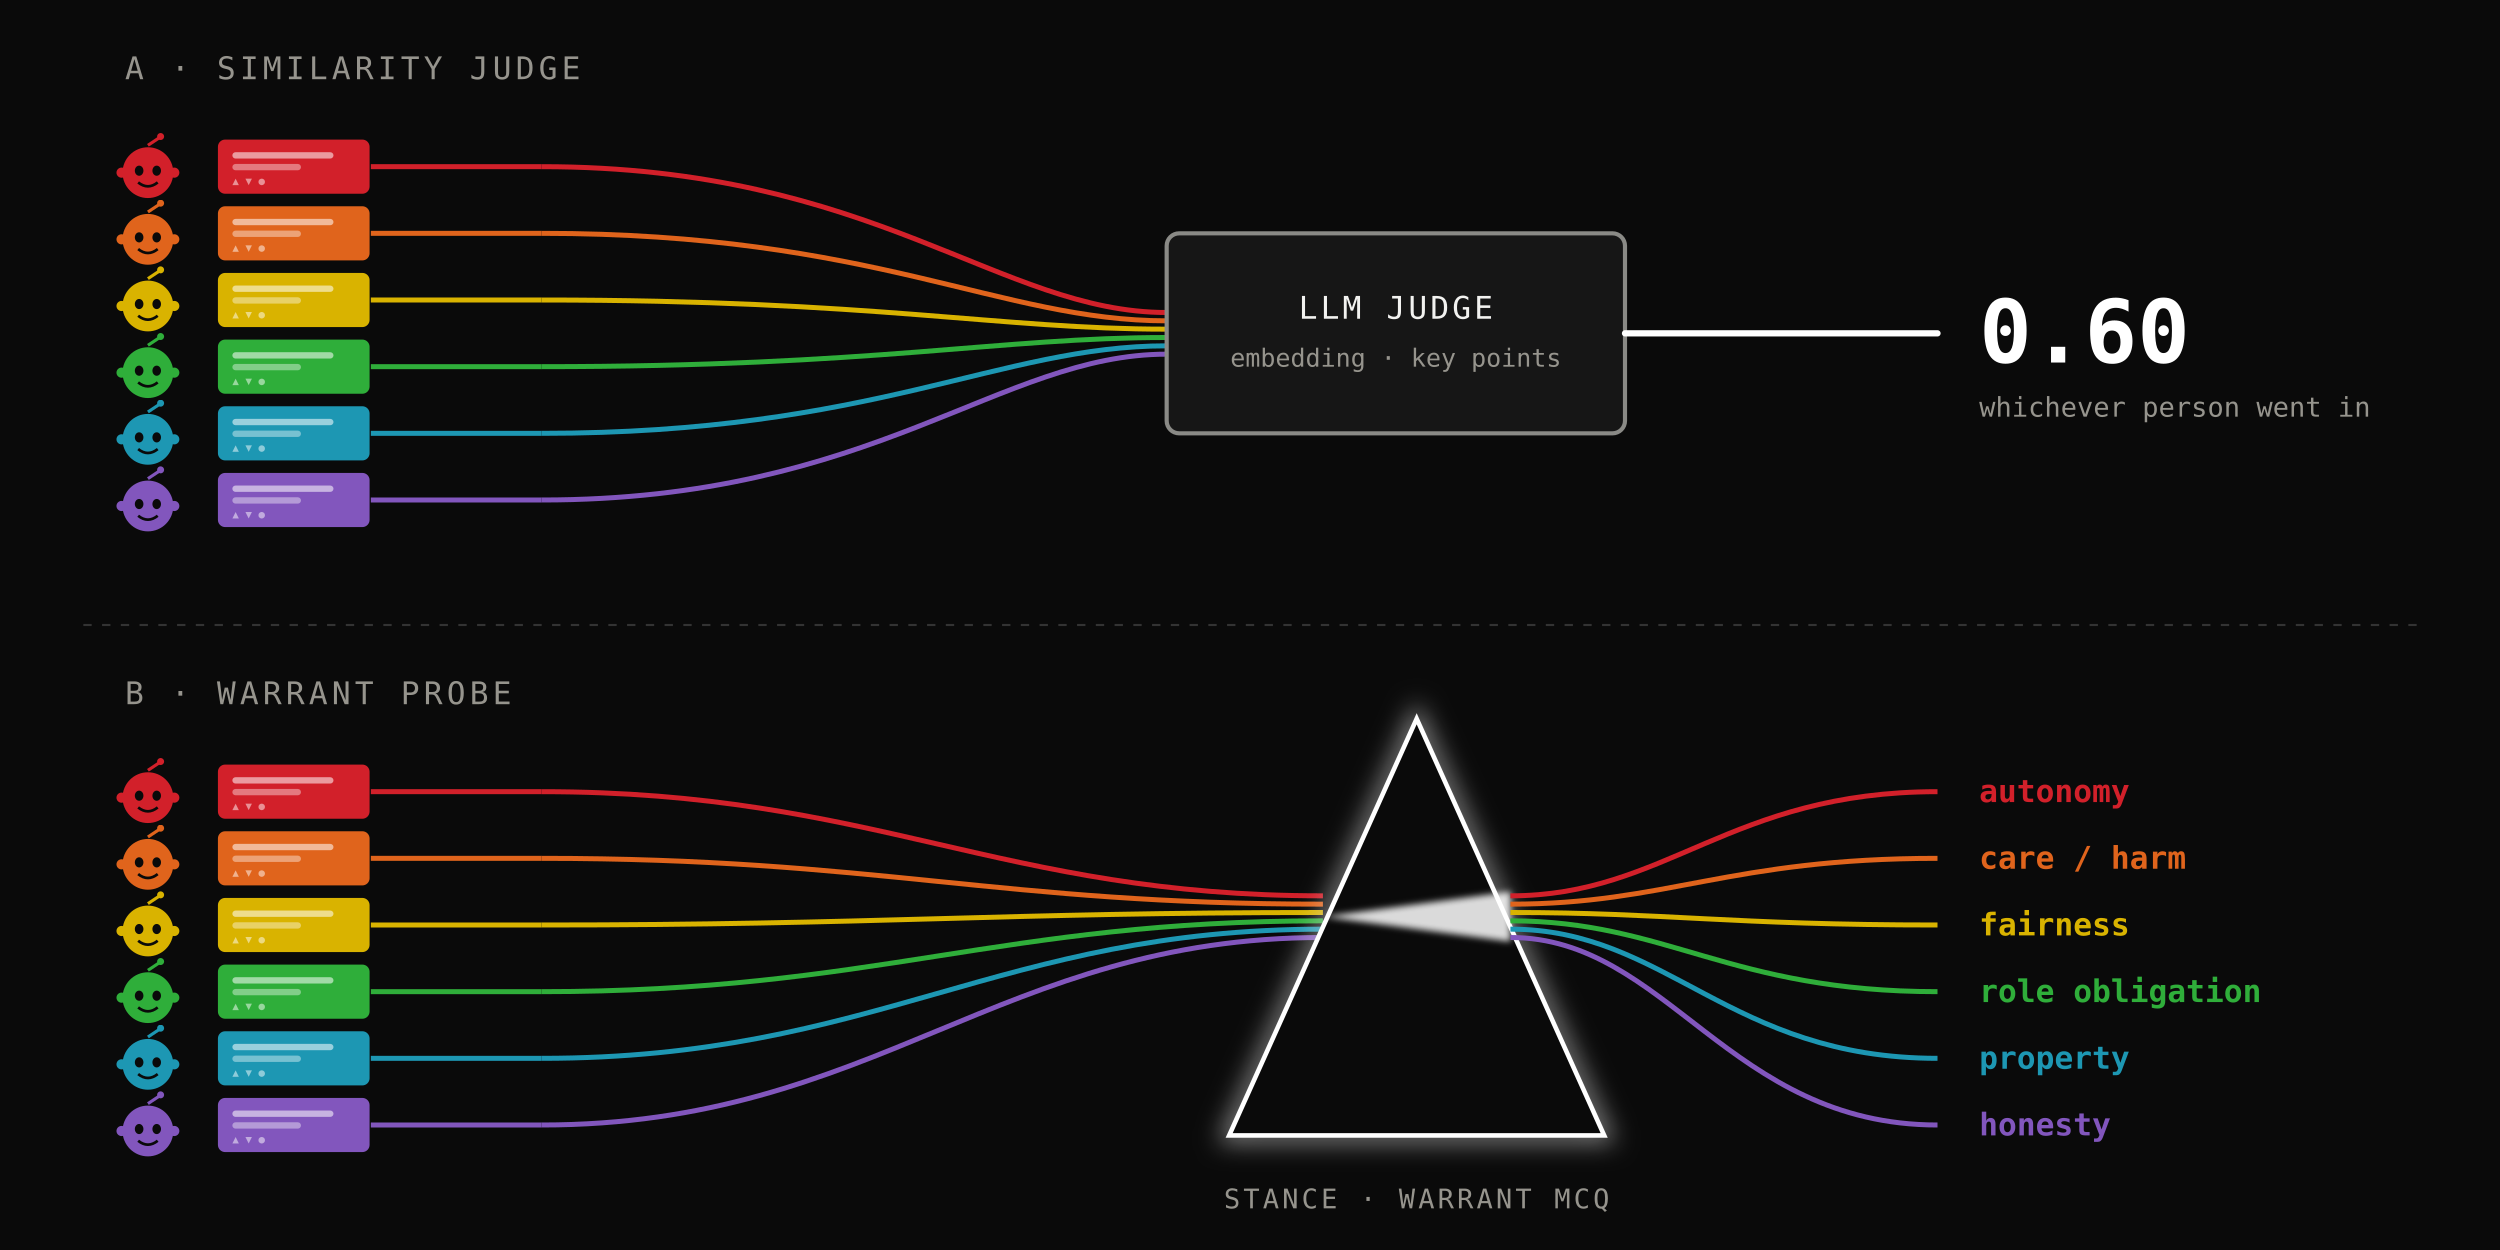
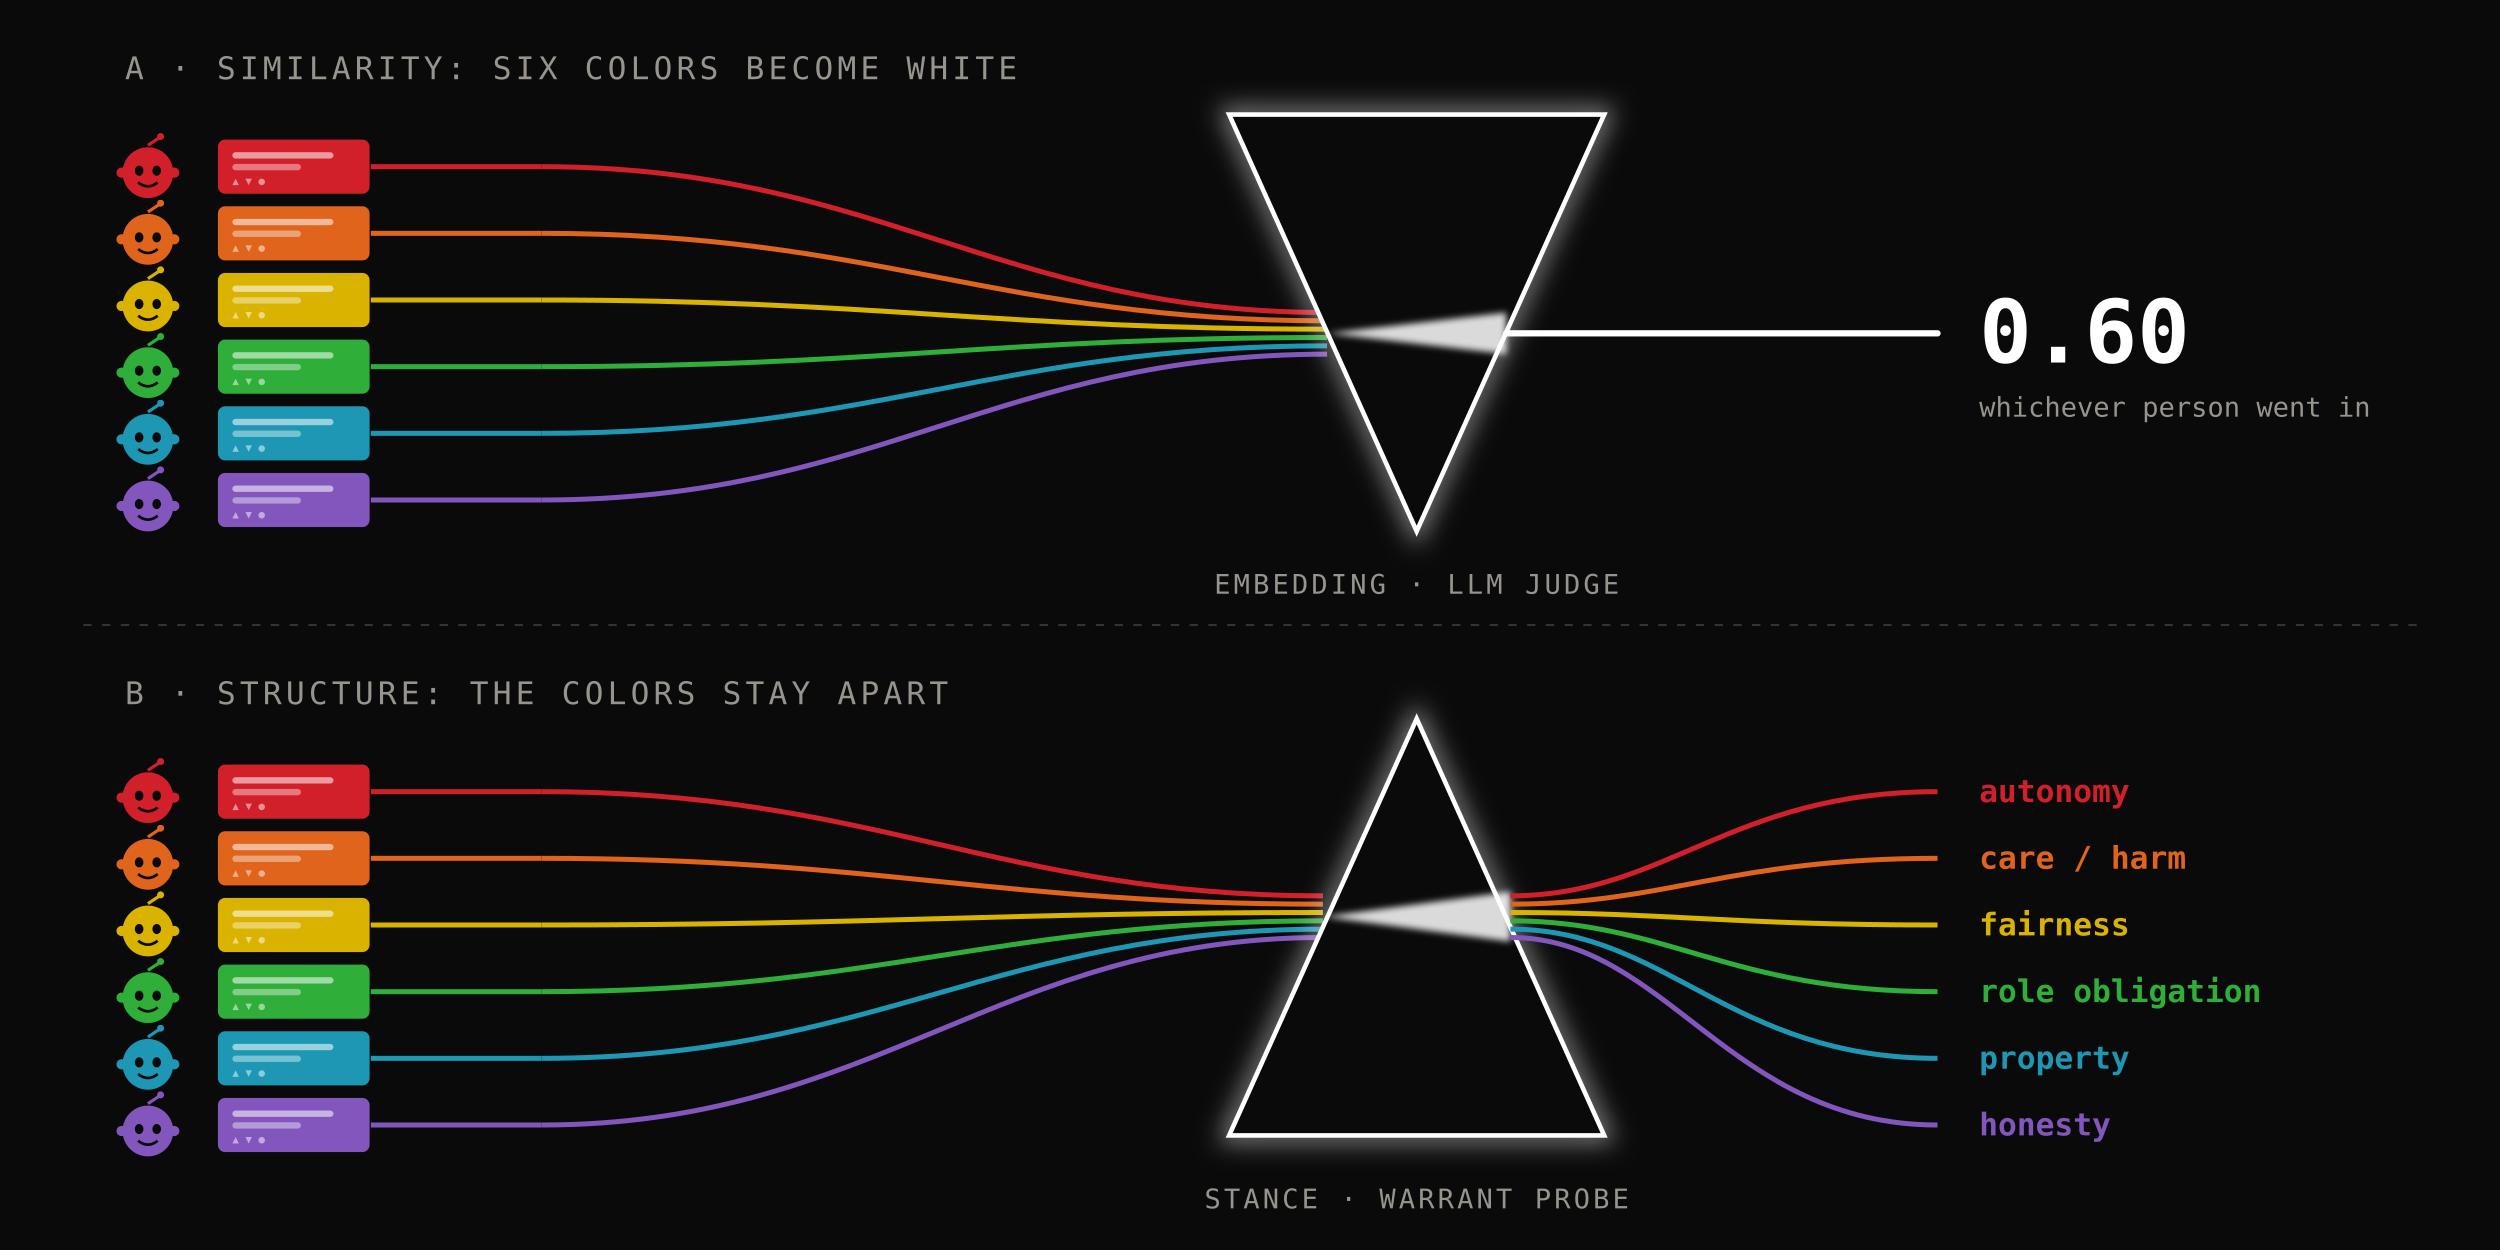
<svg xmlns="http://www.w3.org/2000/svg" viewBox="0 0 1200 600" font-family="Inconsolata, ui-monospace, monospace">
  <defs>
    <filter id="glow" x="-20%" y="-20%" width="140%" height="140%">
      <feGaussianBlur stdDeviation="6" />
    </filter>
    <filter id="soft" x="-20%" y="-20%" width="140%" height="140%">
      <feGaussianBlur stdDeviation="1.5" />
    </filter>
    <symbol id="snoo" viewBox="-16 -20 32 36">
      <line x1="0" y1="-14" x2="6" y2="-18" stroke="currentColor" stroke-width="1.6" />
      <circle cx="6.5" cy="-18.5" r="1.8" fill="currentColor" />
      <circle cx="0" cy="0" r="13" fill="currentColor" />
      <ellipse cx="-4.5" cy="-1" rx="2.2" ry="2.6" fill="#0a0a0a" />
      <ellipse cx="4.5" cy="-1" rx="2.2" ry="2.6" fill="#0a0a0a" />
      <path d="M-5 5 Q0 9 5 5" stroke="#0a0a0a" stroke-width="1.4" fill="none" />
      <circle cx="-13.5" cy="0" r="2.6" fill="currentColor" />
      <circle cx="13.5" cy="0" r="2.6" fill="currentColor" />
    </symbol>
    <symbol id="card" viewBox="0 0 84 30">
      <rect x="0" y="0" width="84" height="30" rx="4" fill="currentColor" />
      <rect x="8" y="7" width="56" height="3.5" rx="1.75" fill="#fff" opacity=".55" />
      <rect x="8" y="13.5" width="38" height="3.5" rx="1.75" fill="#fff" opacity=".4" />
      <text x="8" y="25" font-size="6" fill="#fff" opacity=".5">▲ ▼ ●</text>
    </symbol>
  </defs>
  <rect width="1200" height="600" fill="#0a0a0a" />
  <line x1="40" y1="300" x2="1160" y2="300" stroke="#333" stroke-dasharray="4 5" />
-   <text x="60" y="38" font-size="15" fill="#96948d" letter-spacing="2">A · SIMILARITY JUDGE</text>
-   <text x="60" y="338" font-size="15" fill="#96948d" letter-spacing="2">B · WARRANT PROBE</text>
+   <text x="60" y="38" font-size="15" fill="#96948d" letter-spacing="2">A · SIMILARITY: SIX COLORS BECOME WHITE</text>
+   <text x="60" y="338" font-size="15" fill="#96948d" letter-spacing="2">B · STRUCTURE: THE COLORS STAY APART</text>
  <g color="#d2202a">
    <use href="#snoo" x="56" y="64" width="30" height="34" />
    <use href="#card" x="104" y="67" width="74" height="26" />
  </g>
  <line x1="178" y1="80" x2="260" y2="80" stroke="#d2202a" stroke-width="2.4" />
-   <path d="M260 80 C 420 80, 480 150.0, 560 150.0" stroke="#d2202a" stroke-width="2.4" fill="none" />
+   <path d="M260 80 C 420 80, 480 150.0, 637 150.0" stroke="#d2202a" stroke-width="2.4" fill="none" />
  <g color="#e0641c">
    <use href="#snoo" x="56" y="96" width="30" height="34" />
    <use href="#card" x="104" y="99" width="74" height="26" />
  </g>
  <line x1="178" y1="112" x2="260" y2="112" stroke="#e0641c" stroke-width="2.4" />
-   <path d="M260 112 C 420 112, 480 154.0, 560 154.0" stroke="#e0641c" stroke-width="2.4" fill="none" />
+   <path d="M260 112 C 420 112, 480 154.0, 637 154.0" stroke="#e0641c" stroke-width="2.4" fill="none" />
  <g color="#d9b300">
    <use href="#snoo" x="56" y="128" width="30" height="34" />
    <use href="#card" x="104" y="131" width="74" height="26" />
  </g>
  <line x1="178" y1="144" x2="260" y2="144" stroke="#d9b300" stroke-width="2.4" />
-   <path d="M260 144 C 420 144, 480 158.0, 560 158.0" stroke="#d9b300" stroke-width="2.4" fill="none" />
+   <path d="M260 144 C 420 144, 480 158.0, 637 158.0" stroke="#d9b300" stroke-width="2.4" fill="none" />
  <g color="#2fae3a">
    <use href="#snoo" x="56" y="160" width="30" height="34" />
    <use href="#card" x="104" y="163" width="74" height="26" />
  </g>
  <line x1="178" y1="176" x2="260" y2="176" stroke="#2fae3a" stroke-width="2.4" />
-   <path d="M260 176 C 420 176, 480 162.0, 560 162.0" stroke="#2fae3a" stroke-width="2.4" fill="none" />
+   <path d="M260 176 C 420 176, 480 162.0, 637 162.0" stroke="#2fae3a" stroke-width="2.4" fill="none" />
  <g color="#1d97b3">
    <use href="#snoo" x="56" y="192" width="30" height="34" />
    <use href="#card" x="104" y="195" width="74" height="26" />
  </g>
  <line x1="178" y1="208" x2="260" y2="208" stroke="#1d97b3" stroke-width="2.4" />
-   <path d="M260 208 C 420 208, 480 166.0, 560 166.0" stroke="#1d97b3" stroke-width="2.4" fill="none" />
+   <path d="M260 208 C 420 208, 480 166.0, 637 166.0" stroke="#1d97b3" stroke-width="2.4" fill="none" />
  <g color="#8256bd">
    <use href="#snoo" x="56" y="224" width="30" height="34" />
    <use href="#card" x="104" y="227" width="74" height="26" />
  </g>
  <line x1="178" y1="240" x2="260" y2="240" stroke="#8256bd" stroke-width="2.4" />
-   <path d="M260 240 C 420 240, 480 170.0, 560 170.0" stroke="#8256bd" stroke-width="2.4" fill="none" />
-   <rect x="560" y="112" width="220" height="96" rx="6" fill="#161616" stroke="#8a8a86" stroke-width="2" />
-   <text x="670" y="153" text-anchor="middle" font-size="15" fill="#f2f2f0" letter-spacing="1.5">LLM JUDGE</text>
-   <text x="670" y="176" text-anchor="middle" font-size="12" fill="#96948d">embedding · key points</text>
-   <line x1="780" y1="160" x2="930" y2="160" stroke="#fff" stroke-width="3" stroke-linecap="round" />
+   <path d="M260 240 C 420 240, 480 170.0, 637 170.0" stroke="#8256bd" stroke-width="2.4" fill="none" />
+   <polygon points="680,255 590,55 770,55" fill="#0a0a0a" stroke="#fff" stroke-width="7" opacity=".5" filter="url(#glow)" />
+   <polygon points="680,255 590,55 770,55" fill="#0a0a0a" stroke="#fff" stroke-width="2.2" />
+   <polygon points="637,160 723,150 723,170" fill="#fff" opacity=".85" filter="url(#soft)" />
+   <text x="680" y="285" text-anchor="middle" font-size="13" fill="#96948d" letter-spacing="1.5">EMBEDDING · LLM JUDGE</text>
+   <line x1="723" y1="160" x2="930" y2="160" stroke="#fff" stroke-width="3" stroke-linecap="round" />
  <text x="950" y="174" font-size="42" font-weight="800" fill="#fff">0.60</text>
  <text x="950" y="200" font-size="13" fill="#96948d">whichever person went in</text>
  <g color="#d2202a">
    <use href="#snoo" x="56" y="364" width="30" height="34" />
    <use href="#card" x="104" y="367" width="74" height="26" />
  </g>
  <line x1="178" y1="380" x2="260" y2="380" stroke="#d2202a" stroke-width="2.4" />
  <path d="M260 380 C 420 380, 480 430.0, 635 430.0" stroke="#d2202a" stroke-width="2.4" fill="none" />
  <g color="#e0641c">
    <use href="#snoo" x="56" y="396" width="30" height="34" />
    <use href="#card" x="104" y="399" width="74" height="26" />
  </g>
  <line x1="178" y1="412" x2="260" y2="412" stroke="#e0641c" stroke-width="2.4" />
  <path d="M260 412 C 420 412, 480 434.0, 635 434.0" stroke="#e0641c" stroke-width="2.4" fill="none" />
  <g color="#d9b300">
    <use href="#snoo" x="56" y="428" width="30" height="34" />
    <use href="#card" x="104" y="431" width="74" height="26" />
  </g>
  <line x1="178" y1="444" x2="260" y2="444" stroke="#d9b300" stroke-width="2.4" />
  <path d="M260 444 C 420 444, 480 438.0, 635 438.0" stroke="#d9b300" stroke-width="2.4" fill="none" />
  <g color="#2fae3a">
    <use href="#snoo" x="56" y="460" width="30" height="34" />
    <use href="#card" x="104" y="463" width="74" height="26" />
  </g>
  <line x1="178" y1="476" x2="260" y2="476" stroke="#2fae3a" stroke-width="2.4" />
  <path d="M260 476 C 420 476, 480 442.0, 635 442.0" stroke="#2fae3a" stroke-width="2.4" fill="none" />
  <g color="#1d97b3">
    <use href="#snoo" x="56" y="492" width="30" height="34" />
    <use href="#card" x="104" y="495" width="74" height="26" />
  </g>
  <line x1="178" y1="508" x2="260" y2="508" stroke="#1d97b3" stroke-width="2.4" />
  <path d="M260 508 C 420 508, 480 446.0, 635 446.0" stroke="#1d97b3" stroke-width="2.4" fill="none" />
  <g color="#8256bd">
    <use href="#snoo" x="56" y="524" width="30" height="34" />
    <use href="#card" x="104" y="527" width="74" height="26" />
  </g>
  <line x1="178" y1="540" x2="260" y2="540" stroke="#8256bd" stroke-width="2.4" />
  <path d="M260 540 C 420 540, 480 450.0, 635 450.0" stroke="#8256bd" stroke-width="2.4" fill="none" />
  <polygon points="680,345 590,545 770,545" fill="#0a0a0a" stroke="#fff" stroke-width="7" opacity=".5" filter="url(#glow)" />
  <polygon points="680,345 590,545 770,545" fill="#0a0a0a" stroke="#fff" stroke-width="2.2" />
  <polygon points="635,440 725,428 725,452" fill="#fff" opacity=".85" filter="url(#soft)" />
  <path d="M725 430.0 C 800 430.0, 830 380, 930 380" stroke="#d2202a" stroke-width="2.4" fill="none" />
  <text x="950" y="385" font-size="15" fill="#d2202a" font-weight="700">autonomy</text>
  <path d="M725 434.0 C 800 434.0, 830 412, 930 412" stroke="#e0641c" stroke-width="2.4" fill="none" />
  <text x="950" y="417" font-size="15" fill="#e0641c" font-weight="700">care / harm</text>
  <path d="M725 438.0 C 800 438.0, 830 444, 930 444" stroke="#d9b300" stroke-width="2.4" fill="none" />
  <text x="950" y="449" font-size="15" fill="#d9b300" font-weight="700">fairness</text>
  <path d="M725 442.0 C 800 442.0, 830 476, 930 476" stroke="#2fae3a" stroke-width="2.4" fill="none" />
  <text x="950" y="481" font-size="15" fill="#2fae3a" font-weight="700">role obligation</text>
  <path d="M725 446.0 C 800 446.0, 830 508, 930 508" stroke="#1d97b3" stroke-width="2.4" fill="none" />
  <text x="950" y="513" font-size="15" fill="#1d97b3" font-weight="700">property</text>
  <path d="M725 450.0 C 800 450.0, 830 540, 930 540" stroke="#8256bd" stroke-width="2.4" fill="none" />
  <text x="950" y="545" font-size="15" fill="#8256bd" font-weight="700">honesty</text>
-   <text x="680" y="580" text-anchor="middle" font-size="13" fill="#96948d" letter-spacing="1.5">STANCE · WARRANT MCQ</text>
+   <text x="680" y="580" text-anchor="middle" font-size="13" fill="#96948d" letter-spacing="1.5">STANCE · WARRANT PROBE</text>
</svg>
